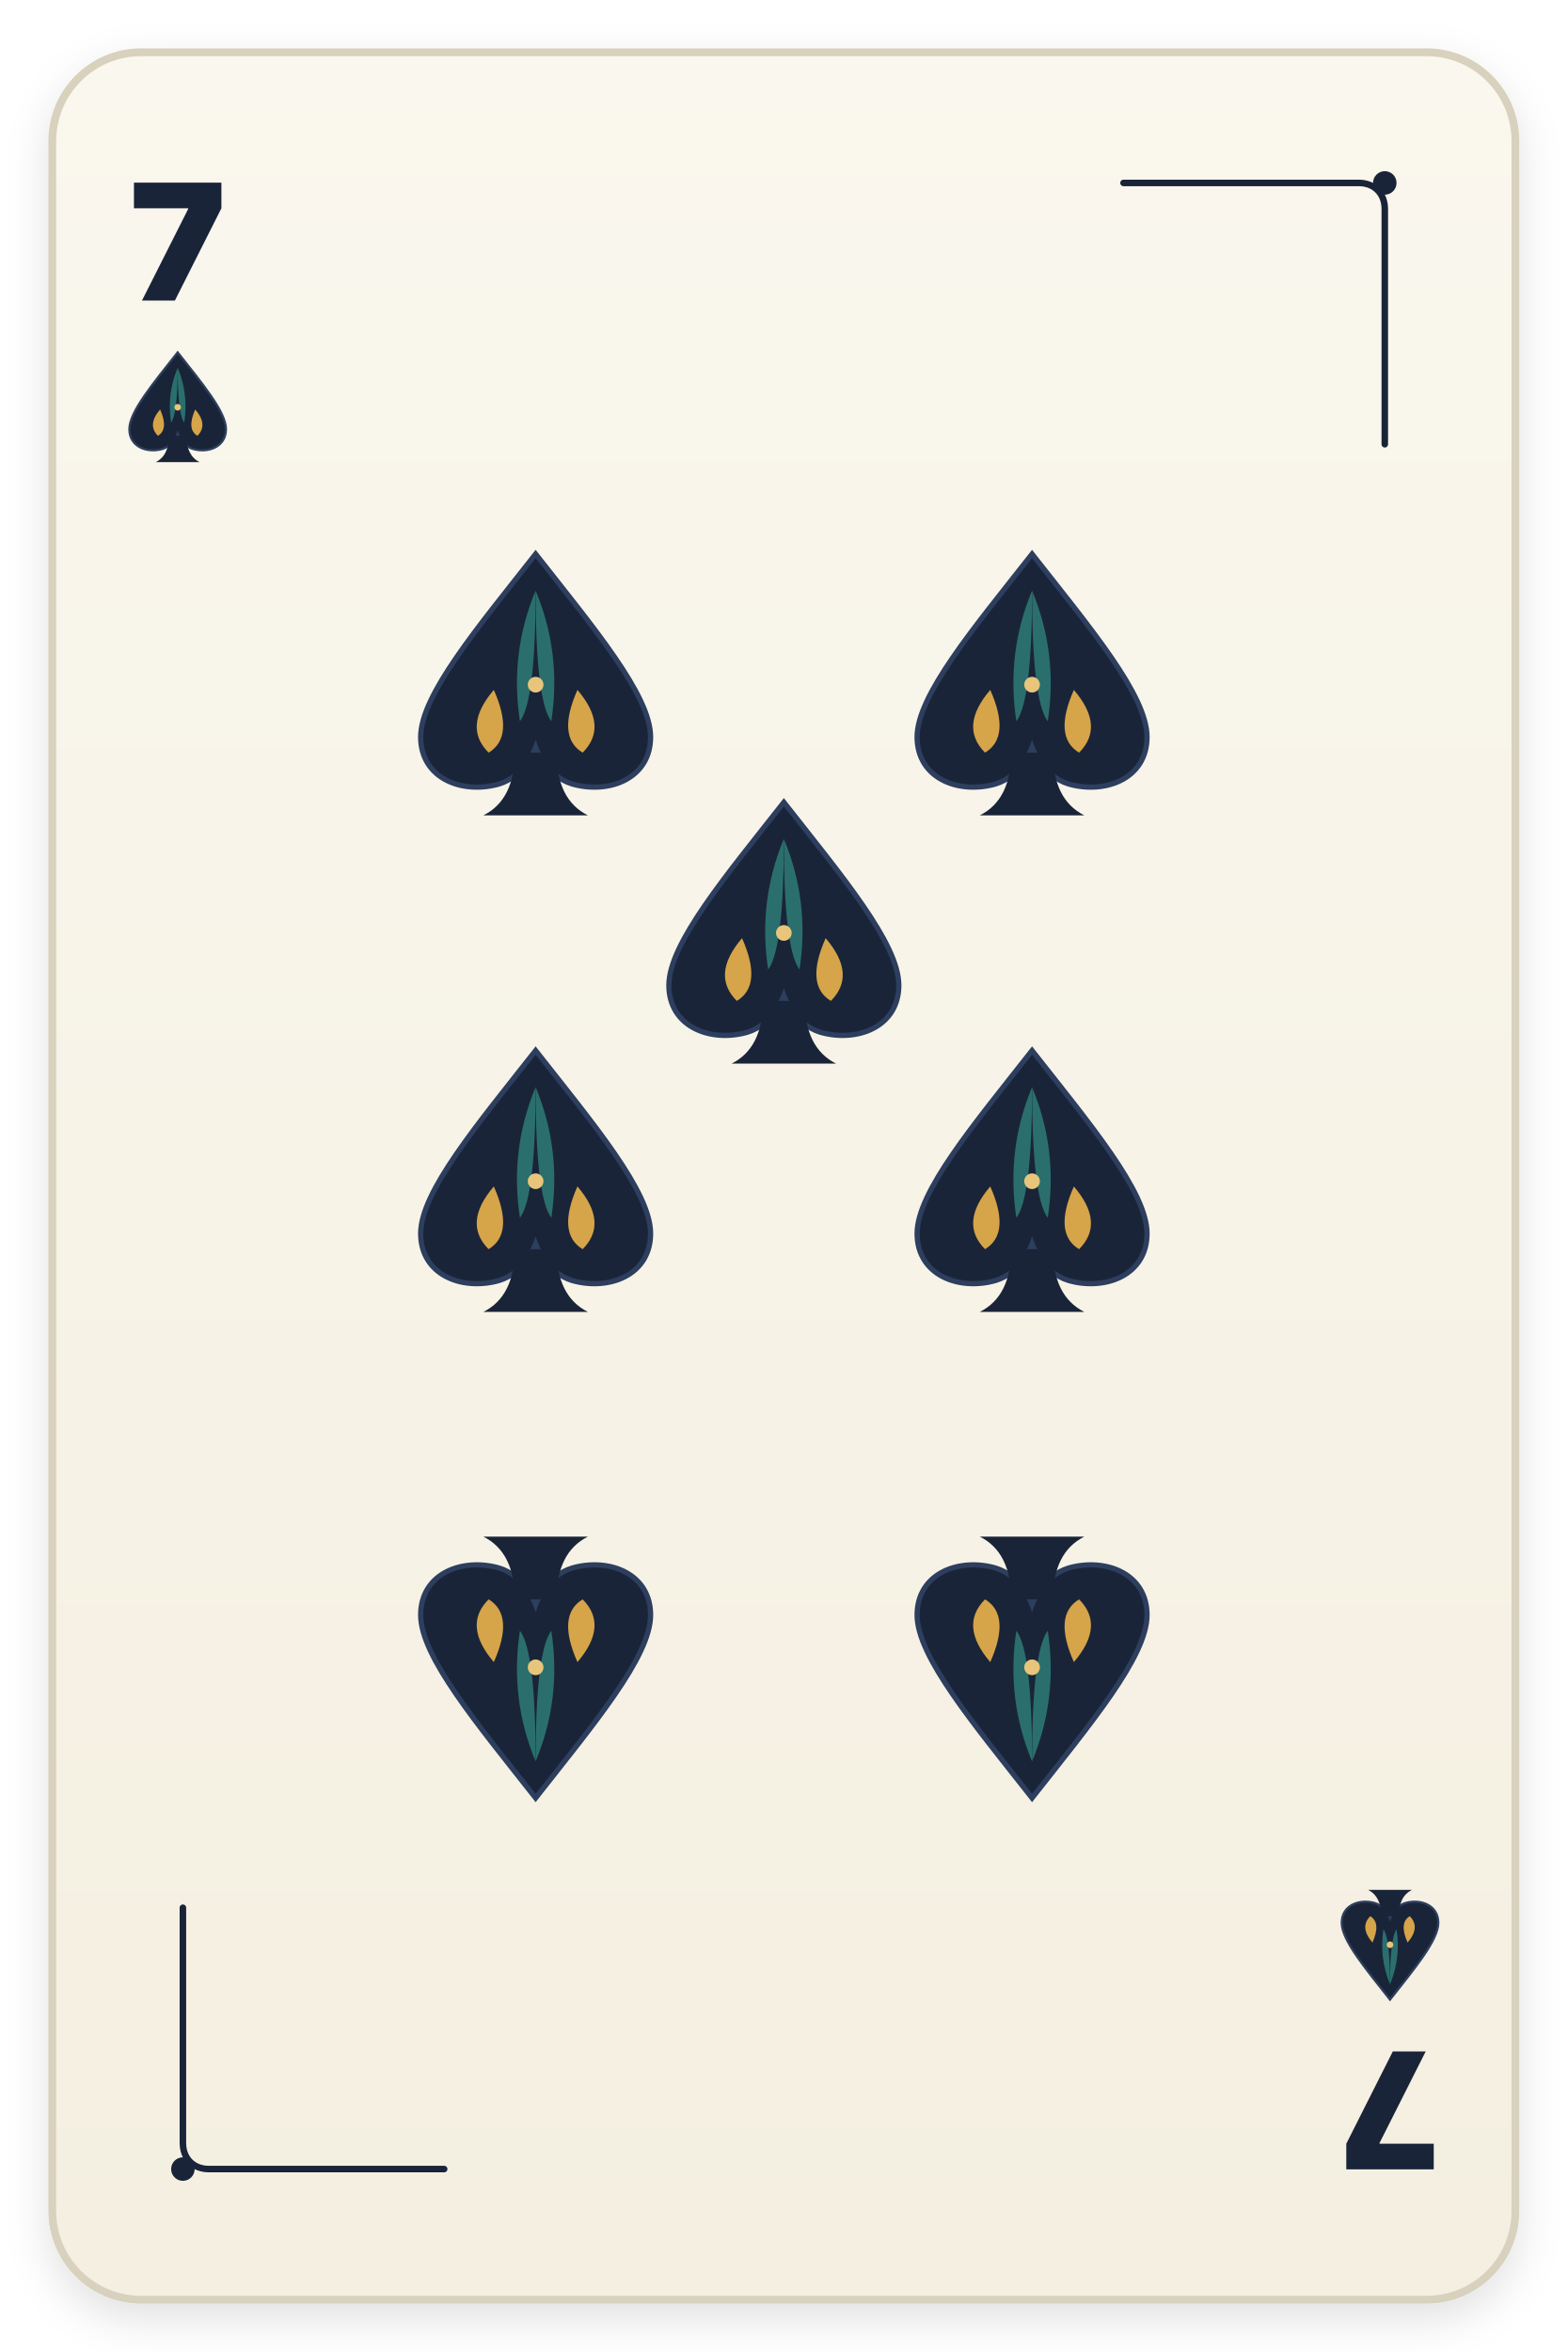
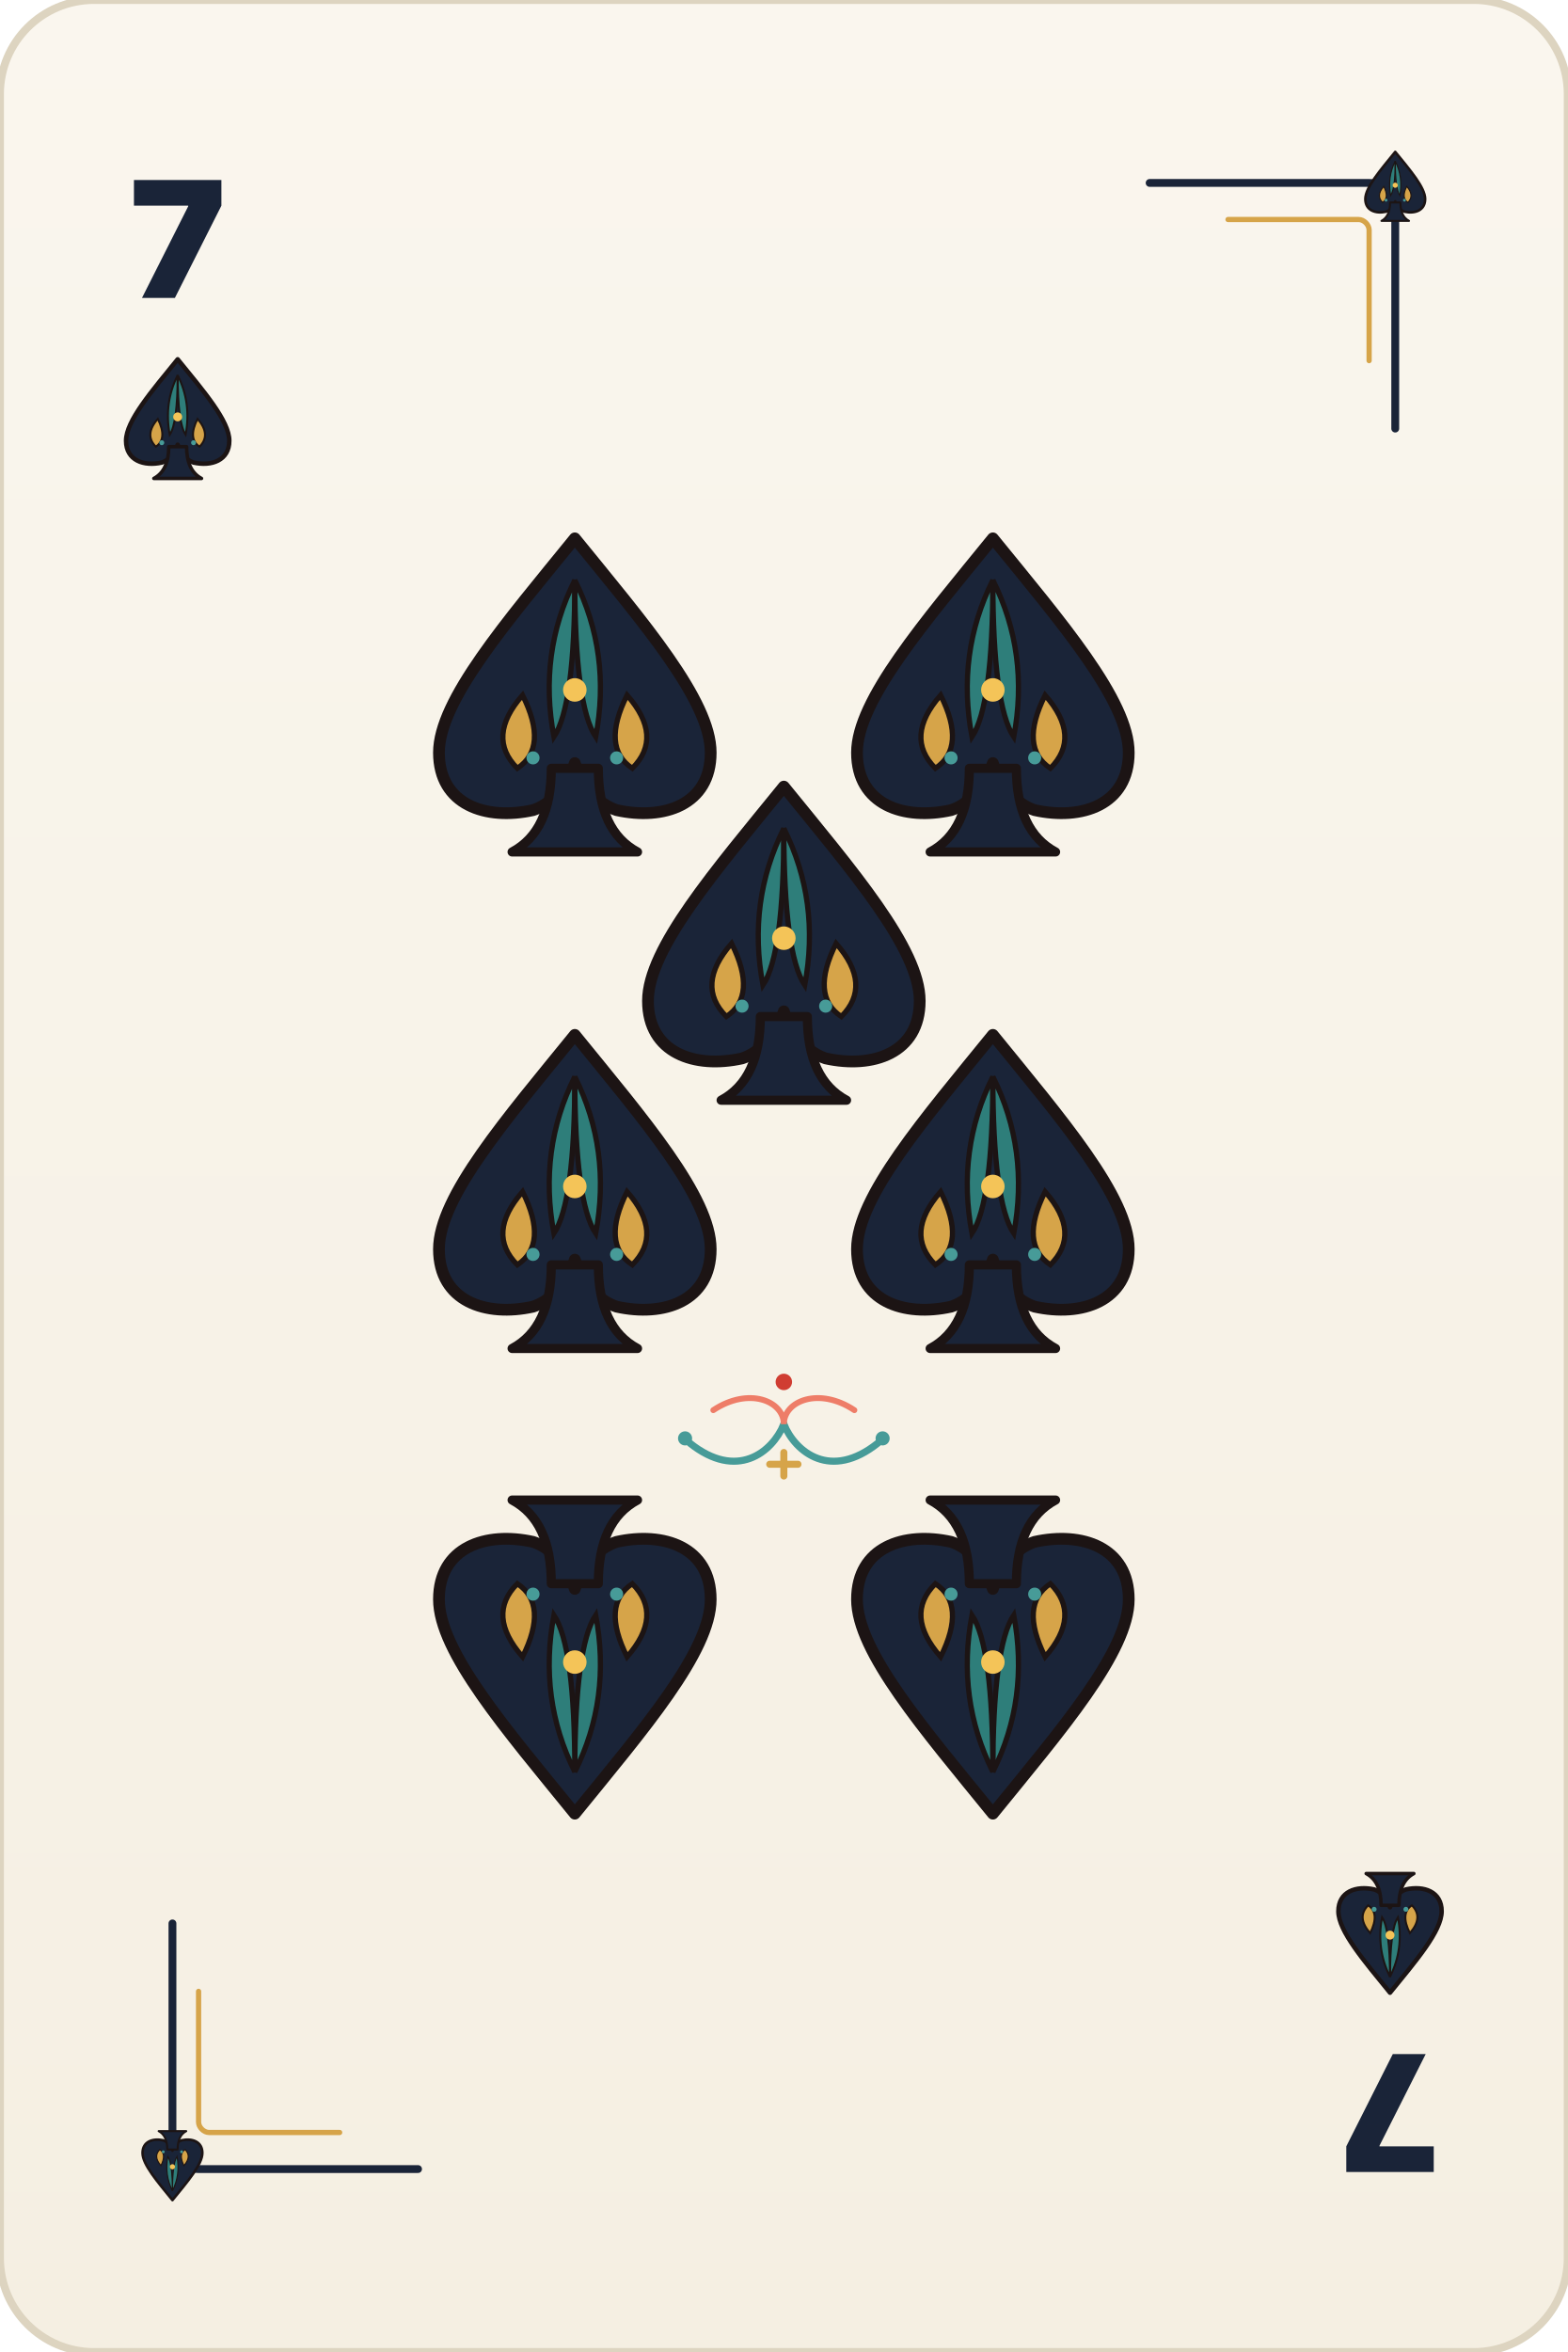
<svg xmlns="http://www.w3.org/2000/svg" width="600" height="900" viewBox="0 0 600 900">
  <defs>
    <linearGradient id="bgGrad" x1="0" y1="0" x2="0" y2="1">
-       <stop offset="0%" stop-color="#FAF7EE" />
-       <stop offset="100%" stop-color="#F4EFE0" />
+       <stop offset="0%" stop-color="#FAF6EE" />
+       <stop offset="100%" stop-color="#F5EFE2" />
    </linearGradient>
-     <filter id="cardShadow" x="-5%" y="-5%" width="110%" height="110%">
-       <feDropShadow dx="0" dy="6" stdDeviation="8" flood-color="#000000" flood-opacity="0.12" />
-     </filter>
  </defs>
-   <rect x="20" y="20" width="560" height="860" rx="34" fill="url(#bgGrad)" stroke="#D8D1BE" stroke-width="3" filter="url(#cardShadow)" />
-   <path d="M 430,70 L 520,70 C 526,70 530,74 530,80 L 530,170" fill="none" stroke="#1A2438" stroke-width="2.5" stroke-linecap="round" />
-   <circle cx="530" cy="70" r="4.5" fill="#1A2438" />
-   <path d="M 170,830 L 80,830 C 74,830 70,826 70,820 L 70,730" fill="none" stroke="#1A2438" stroke-width="2.5" stroke-linecap="round" />
-   <circle cx="70" cy="830" r="4.5" fill="#1A2438" />
-   <g transform="translate(68, 60)">
-     <text x="0" y="55" font-family="'system-ui', -apple-system, 'Georgia', serif" font-weight="900" font-size="62" fill="#1A2438" text-anchor="middle">7</text>
-     <g transform="translate(0, 95) scale(0.42) ">
-       <path d="M 0,-48 C -22,-20 -44,6 -44,22 C -44,38 -28,44 -14,40 C -4,37 0,26 0,26 C 0,26 4,37 14,40 C 28,44 44,38 44,22 C 44,6 22,-20 0,-48 Z" fill="#1A2438" stroke="#2D3E5E" stroke-width="2" />
-       <path d="M -8,28 Q -8,46 -20,52 L 20,52 Q 8,46 8,28 Z" fill="#1A2438" />
-       <path d="M 0,-34 Q -10,-10 -6,16 Q 0,8 0,-34 Z" fill="#2A6F6D" />
-       <path d="M 0,-34 Q 10,-10 6,16 Q 0,8 0,-34 Z" fill="#2A6F6D" />
-       <path d="M -16,4 Q -28,18 -18,28 Q -8,22 -16,4 Z" fill="#D6A449" />
-       <path d="M 16,4 Q 28,18 18,28 Q 8,22 16,4 Z" fill="#D6A449" />
-       <circle cx="0" cy="2" r="3" fill="#E8C57A" />
+   <rect x="0" y="0" width="600" height="900" rx="36" fill="url(#bgGrad)" stroke="#DDD4C0" stroke-width="3" />
+   <path d="M 440,70 L 524,70 C 530,70 534,74 534,80 L 534,164" fill="none" stroke="#1A2438" stroke-width="3" stroke-linecap="round" />
+   <path d="M 470,84 L 520,84 C 522,84 524,86 524,88 L 524,138" fill="none" stroke="#D6A449" stroke-width="2" stroke-linecap="round" />
+   <g transform="translate(534, 70) scale(0.22) ">
+     <path d="M 0,-54 C -26,-22 -52,8 -52,28 C -52,48 -34,54 -16,50 C -4,46 0,32 0,32 C 0,32 4,46 16,50 C 34,54 52,48 52,28 C 52,8 26,-22 0,-54 Z" fill="#1A2438" stroke="#1C1414" stroke-width="4.5" stroke-linejoin="round" />
+     <path d="M -9,34 Q -9,58 -24,66 L 24,66 Q 9,58 9,34 Z" fill="#1A2438" stroke="#1C1414" stroke-width="3.5" stroke-linejoin="round" />
+     <path d="M 0,-38 Q -14,-10 -8,22 Q 0,10 0,-38 Z" fill="#2E7E7A" stroke="#1C1414" stroke-width="2" />
+     <path d="M 0,-38 Q 14,-10 8,22 Q 0,10 0,-38 Z" fill="#2E7E7A" stroke="#1C1414" stroke-width="2" />
+     <path d="M -20,6 Q -34,22 -22,34 Q -10,26 -20,6 Z" fill="#D6A449" stroke="#1C1414" stroke-width="2" />
+     <path d="M 20,6 Q 34,22 22,34 Q 10,26 20,6 Z" fill="#D6A449" stroke="#1C1414" stroke-width="2" />
+     <circle cx="0" cy="4" r="4.5" fill="#F4C458" />
+     <circle cx="-16" cy="30" r="2.5" fill="#479B98" />
+     <circle cx="16" cy="30" r="2.5" fill="#479B98" />
+   </g>
+   <path d="M 160,830 L 76,830 C 70,830 66,826 66,820 L 66,736" fill="none" stroke="#1A2438" stroke-width="3" stroke-linecap="round" />
+   <path d="M 130,816 L 80,816 C 78,816 76,814 76,812 L 76,762" fill="none" stroke="#D6A449" stroke-width="2" stroke-linecap="round" />
+   <g transform="translate(66, 830) scale(0.22) rotate(180)">
+     <path d="M 0,-54 C -26,-22 -52,8 -52,28 C -52,48 -34,54 -16,50 C -4,46 0,32 0,32 C 0,32 4,46 16,50 C 34,54 52,48 52,28 C 52,8 26,-22 0,-54 Z" fill="#1A2438" stroke="#1C1414" stroke-width="4.5" stroke-linejoin="round" />
+     <path d="M -9,34 Q -9,58 -24,66 L 24,66 Q 9,58 9,34 Z" fill="#1A2438" stroke="#1C1414" stroke-width="3.5" stroke-linejoin="round" />
+     <path d="M 0,-38 Q -14,-10 -8,22 Q 0,10 0,-38 Z" fill="#2E7E7A" stroke="#1C1414" stroke-width="2" />
+     <path d="M 0,-38 Q 14,-10 8,22 Q 0,10 0,-38 Z" fill="#2E7E7A" stroke="#1C1414" stroke-width="2" />
+     <path d="M -20,6 Q -34,22 -22,34 Q -10,26 -20,6 Z" fill="#D6A449" stroke="#1C1414" stroke-width="2" />
+     <path d="M 20,6 Q 34,22 22,34 Q 10,26 20,6 Z" fill="#D6A449" stroke="#1C1414" stroke-width="2" />
+     <circle cx="0" cy="4" r="4.5" fill="#F4C458" />
+     <circle cx="-16" cy="30" r="2.5" fill="#479B98" />
+     <circle cx="16" cy="30" r="2.5" fill="#479B98" />
+   </g>
+   <g transform="translate(68, 62)">
+     <text x="0" y="52" font-family="-apple-system, system-ui, 'Georgia', serif" font-weight="900" font-size="62" fill="#1A2438" text-anchor="middle">7</text>
+     <g transform="translate(0, 96) scale(0.38) ">
+       <path d="M 0,-54 C -26,-22 -52,8 -52,28 C -52,48 -34,54 -16,50 C -4,46 0,32 0,32 C 0,32 4,46 16,50 C 34,54 52,48 52,28 C 52,8 26,-22 0,-54 Z" fill="#1A2438" stroke="#1C1414" stroke-width="4.5" stroke-linejoin="round" />
+       <path d="M -9,34 Q -9,58 -24,66 L 24,66 Q 9,58 9,34 Z" fill="#1A2438" stroke="#1C1414" stroke-width="3.5" stroke-linejoin="round" />
+       <path d="M 0,-38 Q -14,-10 -8,22 Q 0,10 0,-38 Z" fill="#2E7E7A" stroke="#1C1414" stroke-width="2" />
+       <path d="M 0,-38 Q 14,-10 8,22 Q 0,10 0,-38 Z" fill="#2E7E7A" stroke="#1C1414" stroke-width="2" />
+       <path d="M -20,6 Q -34,22 -22,34 Q -10,26 -20,6 Z" fill="#D6A449" stroke="#1C1414" stroke-width="2" />
+       <path d="M 20,6 Q 34,22 22,34 Q 10,26 20,6 Z" fill="#D6A449" stroke="#1C1414" stroke-width="2" />
+       <circle cx="0" cy="4" r="4.5" fill="#F4C458" />
+       <circle cx="-16" cy="30" r="2.5" fill="#479B98" />
+       <circle cx="16" cy="30" r="2.5" fill="#479B98" />
    </g>
  </g>
-   <g transform="translate(532, 840) rotate(180)">
-     <text x="0" y="55" font-family="'system-ui', -apple-system, 'Georgia', serif" font-weight="900" font-size="62" fill="#1A2438" text-anchor="middle">7</text>
-     <g transform="translate(0, 95) scale(0.42) ">
-       <path d="M 0,-48 C -22,-20 -44,6 -44,22 C -44,38 -28,44 -14,40 C -4,37 0,26 0,26 C 0,26 4,37 14,40 C 28,44 44,38 44,22 C 44,6 22,-20 0,-48 Z" fill="#1A2438" stroke="#2D3E5E" stroke-width="2" />
-       <path d="M -8,28 Q -8,46 -20,52 L 20,52 Q 8,46 8,28 Z" fill="#1A2438" />
-       <path d="M 0,-34 Q -10,-10 -6,16 Q 0,8 0,-34 Z" fill="#2A6F6D" />
-       <path d="M 0,-34 Q 10,-10 6,16 Q 0,8 0,-34 Z" fill="#2A6F6D" />
-       <path d="M -16,4 Q -28,18 -18,28 Q -8,22 -16,4 Z" fill="#D6A449" />
-       <path d="M 16,4 Q 28,18 18,28 Q 8,22 16,4 Z" fill="#D6A449" />
-       <circle cx="0" cy="2" r="3" fill="#E8C57A" />
+   <g transform="translate(532, 838) rotate(180)">
+     <text x="0" y="52" font-family="-apple-system, system-ui, 'Georgia', serif" font-weight="900" font-size="62" fill="#1A2438" text-anchor="middle">7</text>
+     <g transform="translate(0, 96) scale(0.38) ">
+       <path d="M 0,-54 C -26,-22 -52,8 -52,28 C -52,48 -34,54 -16,50 C -4,46 0,32 0,32 C 0,32 4,46 16,50 C 34,54 52,48 52,28 C 52,8 26,-22 0,-54 Z" fill="#1A2438" stroke="#1C1414" stroke-width="4.5" stroke-linejoin="round" />
+       <path d="M -9,34 Q -9,58 -24,66 L 24,66 Q 9,58 9,34 Z" fill="#1A2438" stroke="#1C1414" stroke-width="3.5" stroke-linejoin="round" />
+       <path d="M 0,-38 Q -14,-10 -8,22 Q 0,10 0,-38 Z" fill="#2E7E7A" stroke="#1C1414" stroke-width="2" />
+       <path d="M 0,-38 Q 14,-10 8,22 Q 0,10 0,-38 Z" fill="#2E7E7A" stroke="#1C1414" stroke-width="2" />
+       <path d="M -20,6 Q -34,22 -22,34 Q -10,26 -20,6 Z" fill="#D6A449" stroke="#1C1414" stroke-width="2" />
+       <path d="M 20,6 Q 34,22 22,34 Q 10,26 20,6 Z" fill="#D6A449" stroke="#1C1414" stroke-width="2" />
+       <circle cx="0" cy="4" r="4.5" fill="#F4C458" />
+       <circle cx="-16" cy="30" r="2.5" fill="#479B98" />
+       <circle cx="16" cy="30" r="2.5" fill="#479B98" />
    </g>
  </g>
-   <g transform="translate(205, 260) scale(1) ">
-     <path d="M 0,-48 C -22,-20 -44,6 -44,22 C -44,38 -28,44 -14,40 C -4,37 0,26 0,26 C 0,26 4,37 14,40 C 28,44 44,38 44,22 C 44,6 22,-20 0,-48 Z" fill="#1A2438" stroke="#2D3E5E" stroke-width="2" />
-     <path d="M -8,28 Q -8,46 -20,52 L 20,52 Q 8,46 8,28 Z" fill="#1A2438" />
-     <path d="M 0,-34 Q -10,-10 -6,16 Q 0,8 0,-34 Z" fill="#2A6F6D" />
-     <path d="M 0,-34 Q 10,-10 6,16 Q 0,8 0,-34 Z" fill="#2A6F6D" />
-     <path d="M -16,4 Q -28,18 -18,28 Q -8,22 -16,4 Z" fill="#D6A449" />
-     <path d="M 16,4 Q 28,18 18,28 Q 8,22 16,4 Z" fill="#D6A449" />
-     <circle cx="0" cy="2" r="3" fill="#E8C57A" />
+   <g transform="translate(220, 260) scale(1) ">
+     <path d="M 0,-54 C -26,-22 -52,8 -52,28 C -52,48 -34,54 -16,50 C -4,46 0,32 0,32 C 0,32 4,46 16,50 C 34,54 52,48 52,28 C 52,8 26,-22 0,-54 Z" fill="#1A2438" stroke="#1C1414" stroke-width="4.5" stroke-linejoin="round" />
+     <path d="M -9,34 Q -9,58 -24,66 L 24,66 Q 9,58 9,34 Z" fill="#1A2438" stroke="#1C1414" stroke-width="3.5" stroke-linejoin="round" />
+     <path d="M 0,-38 Q -14,-10 -8,22 Q 0,10 0,-38 Z" fill="#2E7E7A" stroke="#1C1414" stroke-width="2" />
+     <path d="M 0,-38 Q 14,-10 8,22 Q 0,10 0,-38 Z" fill="#2E7E7A" stroke="#1C1414" stroke-width="2" />
+     <path d="M -20,6 Q -34,22 -22,34 Q -10,26 -20,6 Z" fill="#D6A449" stroke="#1C1414" stroke-width="2" />
+     <path d="M 20,6 Q 34,22 22,34 Q 10,26 20,6 Z" fill="#D6A449" stroke="#1C1414" stroke-width="2" />
+     <circle cx="0" cy="4" r="4.5" fill="#F4C458" />
+     <circle cx="-16" cy="30" r="2.5" fill="#479B98" />
+     <circle cx="16" cy="30" r="2.5" fill="#479B98" />
  </g>
-   <g transform="translate(395, 260) scale(1) ">
-     <path d="M 0,-48 C -22,-20 -44,6 -44,22 C -44,38 -28,44 -14,40 C -4,37 0,26 0,26 C 0,26 4,37 14,40 C 28,44 44,38 44,22 C 44,6 22,-20 0,-48 Z" fill="#1A2438" stroke="#2D3E5E" stroke-width="2" />
-     <path d="M -8,28 Q -8,46 -20,52 L 20,52 Q 8,46 8,28 Z" fill="#1A2438" />
-     <path d="M 0,-34 Q -10,-10 -6,16 Q 0,8 0,-34 Z" fill="#2A6F6D" />
-     <path d="M 0,-34 Q 10,-10 6,16 Q 0,8 0,-34 Z" fill="#2A6F6D" />
-     <path d="M -16,4 Q -28,18 -18,28 Q -8,22 -16,4 Z" fill="#D6A449" />
-     <path d="M 16,4 Q 28,18 18,28 Q 8,22 16,4 Z" fill="#D6A449" />
-     <circle cx="0" cy="2" r="3" fill="#E8C57A" />
+   <g transform="translate(380, 260) scale(1) ">
+     <path d="M 0,-54 C -26,-22 -52,8 -52,28 C -52,48 -34,54 -16,50 C -4,46 0,32 0,32 C 0,32 4,46 16,50 C 34,54 52,48 52,28 C 52,8 26,-22 0,-54 Z" fill="#1A2438" stroke="#1C1414" stroke-width="4.5" stroke-linejoin="round" />
+     <path d="M -9,34 Q -9,58 -24,66 L 24,66 Q 9,58 9,34 Z" fill="#1A2438" stroke="#1C1414" stroke-width="3.5" stroke-linejoin="round" />
+     <path d="M 0,-38 Q -14,-10 -8,22 Q 0,10 0,-38 Z" fill="#2E7E7A" stroke="#1C1414" stroke-width="2" />
+     <path d="M 0,-38 Q 14,-10 8,22 Q 0,10 0,-38 Z" fill="#2E7E7A" stroke="#1C1414" stroke-width="2" />
+     <path d="M -20,6 Q -34,22 -22,34 Q -10,26 -20,6 Z" fill="#D6A449" stroke="#1C1414" stroke-width="2" />
+     <path d="M 20,6 Q 34,22 22,34 Q 10,26 20,6 Z" fill="#D6A449" stroke="#1C1414" stroke-width="2" />
+     <circle cx="0" cy="4" r="4.5" fill="#F4C458" />
+     <circle cx="-16" cy="30" r="2.5" fill="#479B98" />
+     <circle cx="16" cy="30" r="2.5" fill="#479B98" />
  </g>
  <g transform="translate(300, 355) scale(1) ">
-     <path d="M 0,-48 C -22,-20 -44,6 -44,22 C -44,38 -28,44 -14,40 C -4,37 0,26 0,26 C 0,26 4,37 14,40 C 28,44 44,38 44,22 C 44,6 22,-20 0,-48 Z" fill="#1A2438" stroke="#2D3E5E" stroke-width="2" />
-     <path d="M -8,28 Q -8,46 -20,52 L 20,52 Q 8,46 8,28 Z" fill="#1A2438" />
-     <path d="M 0,-34 Q -10,-10 -6,16 Q 0,8 0,-34 Z" fill="#2A6F6D" />
-     <path d="M 0,-34 Q 10,-10 6,16 Q 0,8 0,-34 Z" fill="#2A6F6D" />
-     <path d="M -16,4 Q -28,18 -18,28 Q -8,22 -16,4 Z" fill="#D6A449" />
-     <path d="M 16,4 Q 28,18 18,28 Q 8,22 16,4 Z" fill="#D6A449" />
-     <circle cx="0" cy="2" r="3" fill="#E8C57A" />
+     <path d="M 0,-54 C -26,-22 -52,8 -52,28 C -52,48 -34,54 -16,50 C -4,46 0,32 0,32 C 0,32 4,46 16,50 C 34,54 52,48 52,28 C 52,8 26,-22 0,-54 Z" fill="#1A2438" stroke="#1C1414" stroke-width="4.5" stroke-linejoin="round" />
+     <path d="M -9,34 Q -9,58 -24,66 L 24,66 Q 9,58 9,34 Z" fill="#1A2438" stroke="#1C1414" stroke-width="3.5" stroke-linejoin="round" />
+     <path d="M 0,-38 Q -14,-10 -8,22 Q 0,10 0,-38 Z" fill="#2E7E7A" stroke="#1C1414" stroke-width="2" />
+     <path d="M 0,-38 Q 14,-10 8,22 Q 0,10 0,-38 Z" fill="#2E7E7A" stroke="#1C1414" stroke-width="2" />
+     <path d="M -20,6 Q -34,22 -22,34 Q -10,26 -20,6 Z" fill="#D6A449" stroke="#1C1414" stroke-width="2" />
+     <path d="M 20,6 Q 34,22 22,34 Q 10,26 20,6 Z" fill="#D6A449" stroke="#1C1414" stroke-width="2" />
+     <circle cx="0" cy="4" r="4.5" fill="#F4C458" />
+     <circle cx="-16" cy="30" r="2.5" fill="#479B98" />
+     <circle cx="16" cy="30" r="2.5" fill="#479B98" />
  </g>
-   <g transform="translate(205, 450) scale(1) ">
-     <path d="M 0,-48 C -22,-20 -44,6 -44,22 C -44,38 -28,44 -14,40 C -4,37 0,26 0,26 C 0,26 4,37 14,40 C 28,44 44,38 44,22 C 44,6 22,-20 0,-48 Z" fill="#1A2438" stroke="#2D3E5E" stroke-width="2" />
-     <path d="M -8,28 Q -8,46 -20,52 L 20,52 Q 8,46 8,28 Z" fill="#1A2438" />
-     <path d="M 0,-34 Q -10,-10 -6,16 Q 0,8 0,-34 Z" fill="#2A6F6D" />
-     <path d="M 0,-34 Q 10,-10 6,16 Q 0,8 0,-34 Z" fill="#2A6F6D" />
-     <path d="M -16,4 Q -28,18 -18,28 Q -8,22 -16,4 Z" fill="#D6A449" />
-     <path d="M 16,4 Q 28,18 18,28 Q 8,22 16,4 Z" fill="#D6A449" />
-     <circle cx="0" cy="2" r="3" fill="#E8C57A" />
+   <g transform="translate(220, 450) scale(1) ">
+     <path d="M 0,-54 C -26,-22 -52,8 -52,28 C -52,48 -34,54 -16,50 C -4,46 0,32 0,32 C 0,32 4,46 16,50 C 34,54 52,48 52,28 C 52,8 26,-22 0,-54 Z" fill="#1A2438" stroke="#1C1414" stroke-width="4.5" stroke-linejoin="round" />
+     <path d="M -9,34 Q -9,58 -24,66 L 24,66 Q 9,58 9,34 Z" fill="#1A2438" stroke="#1C1414" stroke-width="3.5" stroke-linejoin="round" />
+     <path d="M 0,-38 Q -14,-10 -8,22 Q 0,10 0,-38 Z" fill="#2E7E7A" stroke="#1C1414" stroke-width="2" />
+     <path d="M 0,-38 Q 14,-10 8,22 Q 0,10 0,-38 Z" fill="#2E7E7A" stroke="#1C1414" stroke-width="2" />
+     <path d="M -20,6 Q -34,22 -22,34 Q -10,26 -20,6 Z" fill="#D6A449" stroke="#1C1414" stroke-width="2" />
+     <path d="M 20,6 Q 34,22 22,34 Q 10,26 20,6 Z" fill="#D6A449" stroke="#1C1414" stroke-width="2" />
+     <circle cx="0" cy="4" r="4.5" fill="#F4C458" />
+     <circle cx="-16" cy="30" r="2.5" fill="#479B98" />
+     <circle cx="16" cy="30" r="2.5" fill="#479B98" />
  </g>
-   <g transform="translate(395, 450) scale(1) ">
-     <path d="M 0,-48 C -22,-20 -44,6 -44,22 C -44,38 -28,44 -14,40 C -4,37 0,26 0,26 C 0,26 4,37 14,40 C 28,44 44,38 44,22 C 44,6 22,-20 0,-48 Z" fill="#1A2438" stroke="#2D3E5E" stroke-width="2" />
-     <path d="M -8,28 Q -8,46 -20,52 L 20,52 Q 8,46 8,28 Z" fill="#1A2438" />
-     <path d="M 0,-34 Q -10,-10 -6,16 Q 0,8 0,-34 Z" fill="#2A6F6D" />
-     <path d="M 0,-34 Q 10,-10 6,16 Q 0,8 0,-34 Z" fill="#2A6F6D" />
-     <path d="M -16,4 Q -28,18 -18,28 Q -8,22 -16,4 Z" fill="#D6A449" />
-     <path d="M 16,4 Q 28,18 18,28 Q 8,22 16,4 Z" fill="#D6A449" />
-     <circle cx="0" cy="2" r="3" fill="#E8C57A" />
+   <g transform="translate(380, 450) scale(1) ">
+     <path d="M 0,-54 C -26,-22 -52,8 -52,28 C -52,48 -34,54 -16,50 C -4,46 0,32 0,32 C 0,32 4,46 16,50 C 34,54 52,48 52,28 C 52,8 26,-22 0,-54 Z" fill="#1A2438" stroke="#1C1414" stroke-width="4.5" stroke-linejoin="round" />
+     <path d="M -9,34 Q -9,58 -24,66 L 24,66 Q 9,58 9,34 Z" fill="#1A2438" stroke="#1C1414" stroke-width="3.5" stroke-linejoin="round" />
+     <path d="M 0,-38 Q -14,-10 -8,22 Q 0,10 0,-38 Z" fill="#2E7E7A" stroke="#1C1414" stroke-width="2" />
+     <path d="M 0,-38 Q 14,-10 8,22 Q 0,10 0,-38 Z" fill="#2E7E7A" stroke="#1C1414" stroke-width="2" />
+     <path d="M -20,6 Q -34,22 -22,34 Q -10,26 -20,6 Z" fill="#D6A449" stroke="#1C1414" stroke-width="2" />
+     <path d="M 20,6 Q 34,22 22,34 Q 10,26 20,6 Z" fill="#D6A449" stroke="#1C1414" stroke-width="2" />
+     <circle cx="0" cy="4" r="4.5" fill="#F4C458" />
+     <circle cx="-16" cy="30" r="2.5" fill="#479B98" />
+     <circle cx="16" cy="30" r="2.5" fill="#479B98" />
  </g>
-   <g transform="translate(205, 640) scale(1) rotate(180)">
-     <path d="M 0,-48 C -22,-20 -44,6 -44,22 C -44,38 -28,44 -14,40 C -4,37 0,26 0,26 C 0,26 4,37 14,40 C 28,44 44,38 44,22 C 44,6 22,-20 0,-48 Z" fill="#1A2438" stroke="#2D3E5E" stroke-width="2" />
-     <path d="M -8,28 Q -8,46 -20,52 L 20,52 Q 8,46 8,28 Z" fill="#1A2438" />
-     <path d="M 0,-34 Q -10,-10 -6,16 Q 0,8 0,-34 Z" fill="#2A6F6D" />
-     <path d="M 0,-34 Q 10,-10 6,16 Q 0,8 0,-34 Z" fill="#2A6F6D" />
-     <path d="M -16,4 Q -28,18 -18,28 Q -8,22 -16,4 Z" fill="#D6A449" />
-     <path d="M 16,4 Q 28,18 18,28 Q 8,22 16,4 Z" fill="#D6A449" />
-     <circle cx="0" cy="2" r="3" fill="#E8C57A" />
+   <g transform="translate(220, 640) scale(1) rotate(180)">
+     <path d="M 0,-54 C -26,-22 -52,8 -52,28 C -52,48 -34,54 -16,50 C -4,46 0,32 0,32 C 0,32 4,46 16,50 C 34,54 52,48 52,28 C 52,8 26,-22 0,-54 Z" fill="#1A2438" stroke="#1C1414" stroke-width="4.5" stroke-linejoin="round" />
+     <path d="M -9,34 Q -9,58 -24,66 L 24,66 Q 9,58 9,34 Z" fill="#1A2438" stroke="#1C1414" stroke-width="3.5" stroke-linejoin="round" />
+     <path d="M 0,-38 Q -14,-10 -8,22 Q 0,10 0,-38 Z" fill="#2E7E7A" stroke="#1C1414" stroke-width="2" />
+     <path d="M 0,-38 Q 14,-10 8,22 Q 0,10 0,-38 Z" fill="#2E7E7A" stroke="#1C1414" stroke-width="2" />
+     <path d="M -20,6 Q -34,22 -22,34 Q -10,26 -20,6 Z" fill="#D6A449" stroke="#1C1414" stroke-width="2" />
+     <path d="M 20,6 Q 34,22 22,34 Q 10,26 20,6 Z" fill="#D6A449" stroke="#1C1414" stroke-width="2" />
+     <circle cx="0" cy="4" r="4.5" fill="#F4C458" />
+     <circle cx="-16" cy="30" r="2.5" fill="#479B98" />
+     <circle cx="16" cy="30" r="2.5" fill="#479B98" />
  </g>
-   <g transform="translate(395, 640) scale(1) rotate(180)">
-     <path d="M 0,-48 C -22,-20 -44,6 -44,22 C -44,38 -28,44 -14,40 C -4,37 0,26 0,26 C 0,26 4,37 14,40 C 28,44 44,38 44,22 C 44,6 22,-20 0,-48 Z" fill="#1A2438" stroke="#2D3E5E" stroke-width="2" />
-     <path d="M -8,28 Q -8,46 -20,52 L 20,52 Q 8,46 8,28 Z" fill="#1A2438" />
-     <path d="M 0,-34 Q -10,-10 -6,16 Q 0,8 0,-34 Z" fill="#2A6F6D" />
-     <path d="M 0,-34 Q 10,-10 6,16 Q 0,8 0,-34 Z" fill="#2A6F6D" />
-     <path d="M -16,4 Q -28,18 -18,28 Q -8,22 -16,4 Z" fill="#D6A449" />
-     <path d="M 16,4 Q 28,18 18,28 Q 8,22 16,4 Z" fill="#D6A449" />
-     <circle cx="0" cy="2" r="3" fill="#E8C57A" />
+   <g transform="translate(380, 640) scale(1) rotate(180)">
+     <path d="M 0,-54 C -26,-22 -52,8 -52,28 C -52,48 -34,54 -16,50 C -4,46 0,32 0,32 C 0,32 4,46 16,50 C 34,54 52,48 52,28 C 52,8 26,-22 0,-54 Z" fill="#1A2438" stroke="#1C1414" stroke-width="4.5" stroke-linejoin="round" />
+     <path d="M -9,34 Q -9,58 -24,66 L 24,66 Q 9,58 9,34 Z" fill="#1A2438" stroke="#1C1414" stroke-width="3.5" stroke-linejoin="round" />
+     <path d="M 0,-38 Q -14,-10 -8,22 Q 0,10 0,-38 Z" fill="#2E7E7A" stroke="#1C1414" stroke-width="2" />
+     <path d="M 0,-38 Q 14,-10 8,22 Q 0,10 0,-38 Z" fill="#2E7E7A" stroke="#1C1414" stroke-width="2" />
+     <path d="M -20,6 Q -34,22 -22,34 Q -10,26 -20,6 Z" fill="#D6A449" stroke="#1C1414" stroke-width="2" />
+     <path d="M 20,6 Q 34,22 22,34 Q 10,26 20,6 Z" fill="#D6A449" stroke="#1C1414" stroke-width="2" />
+     <circle cx="0" cy="4" r="4.5" fill="#F4C458" />
+     <circle cx="-16" cy="30" r="2.5" fill="#479B98" />
+     <circle cx="16" cy="30" r="2.5" fill="#479B98" />
+   </g>
+   <g transform="translate(300, 545) scale(0.9) rotate(180)">
+     <path d="M -40,-8 C -20,-24 -5,-12 0,0 C 5,-12 20,-24 40,-8" fill="none" stroke="#479B98" stroke-width="3" stroke-linecap="round" />
+     <path d="M -30,6 C -15,16 0,10 0,0 C 0,10 15,16 30,6" fill="none" stroke="#EE7D68" stroke-width="2.5" stroke-linecap="round" />
+     <path d="M 0,-12 L 0,-22 M -6,-17 L 6,-17" stroke="#D6A449" stroke-width="3" stroke-linecap="round" />
+     <circle cx="-42" cy="-6" r="3" fill="#479B98" />
+     <circle cx="42" cy="-6" r="3" fill="#479B98" />
+     <circle cx="0" cy="18" r="3.5" fill="#D03D32" />
  </g>
</svg>
